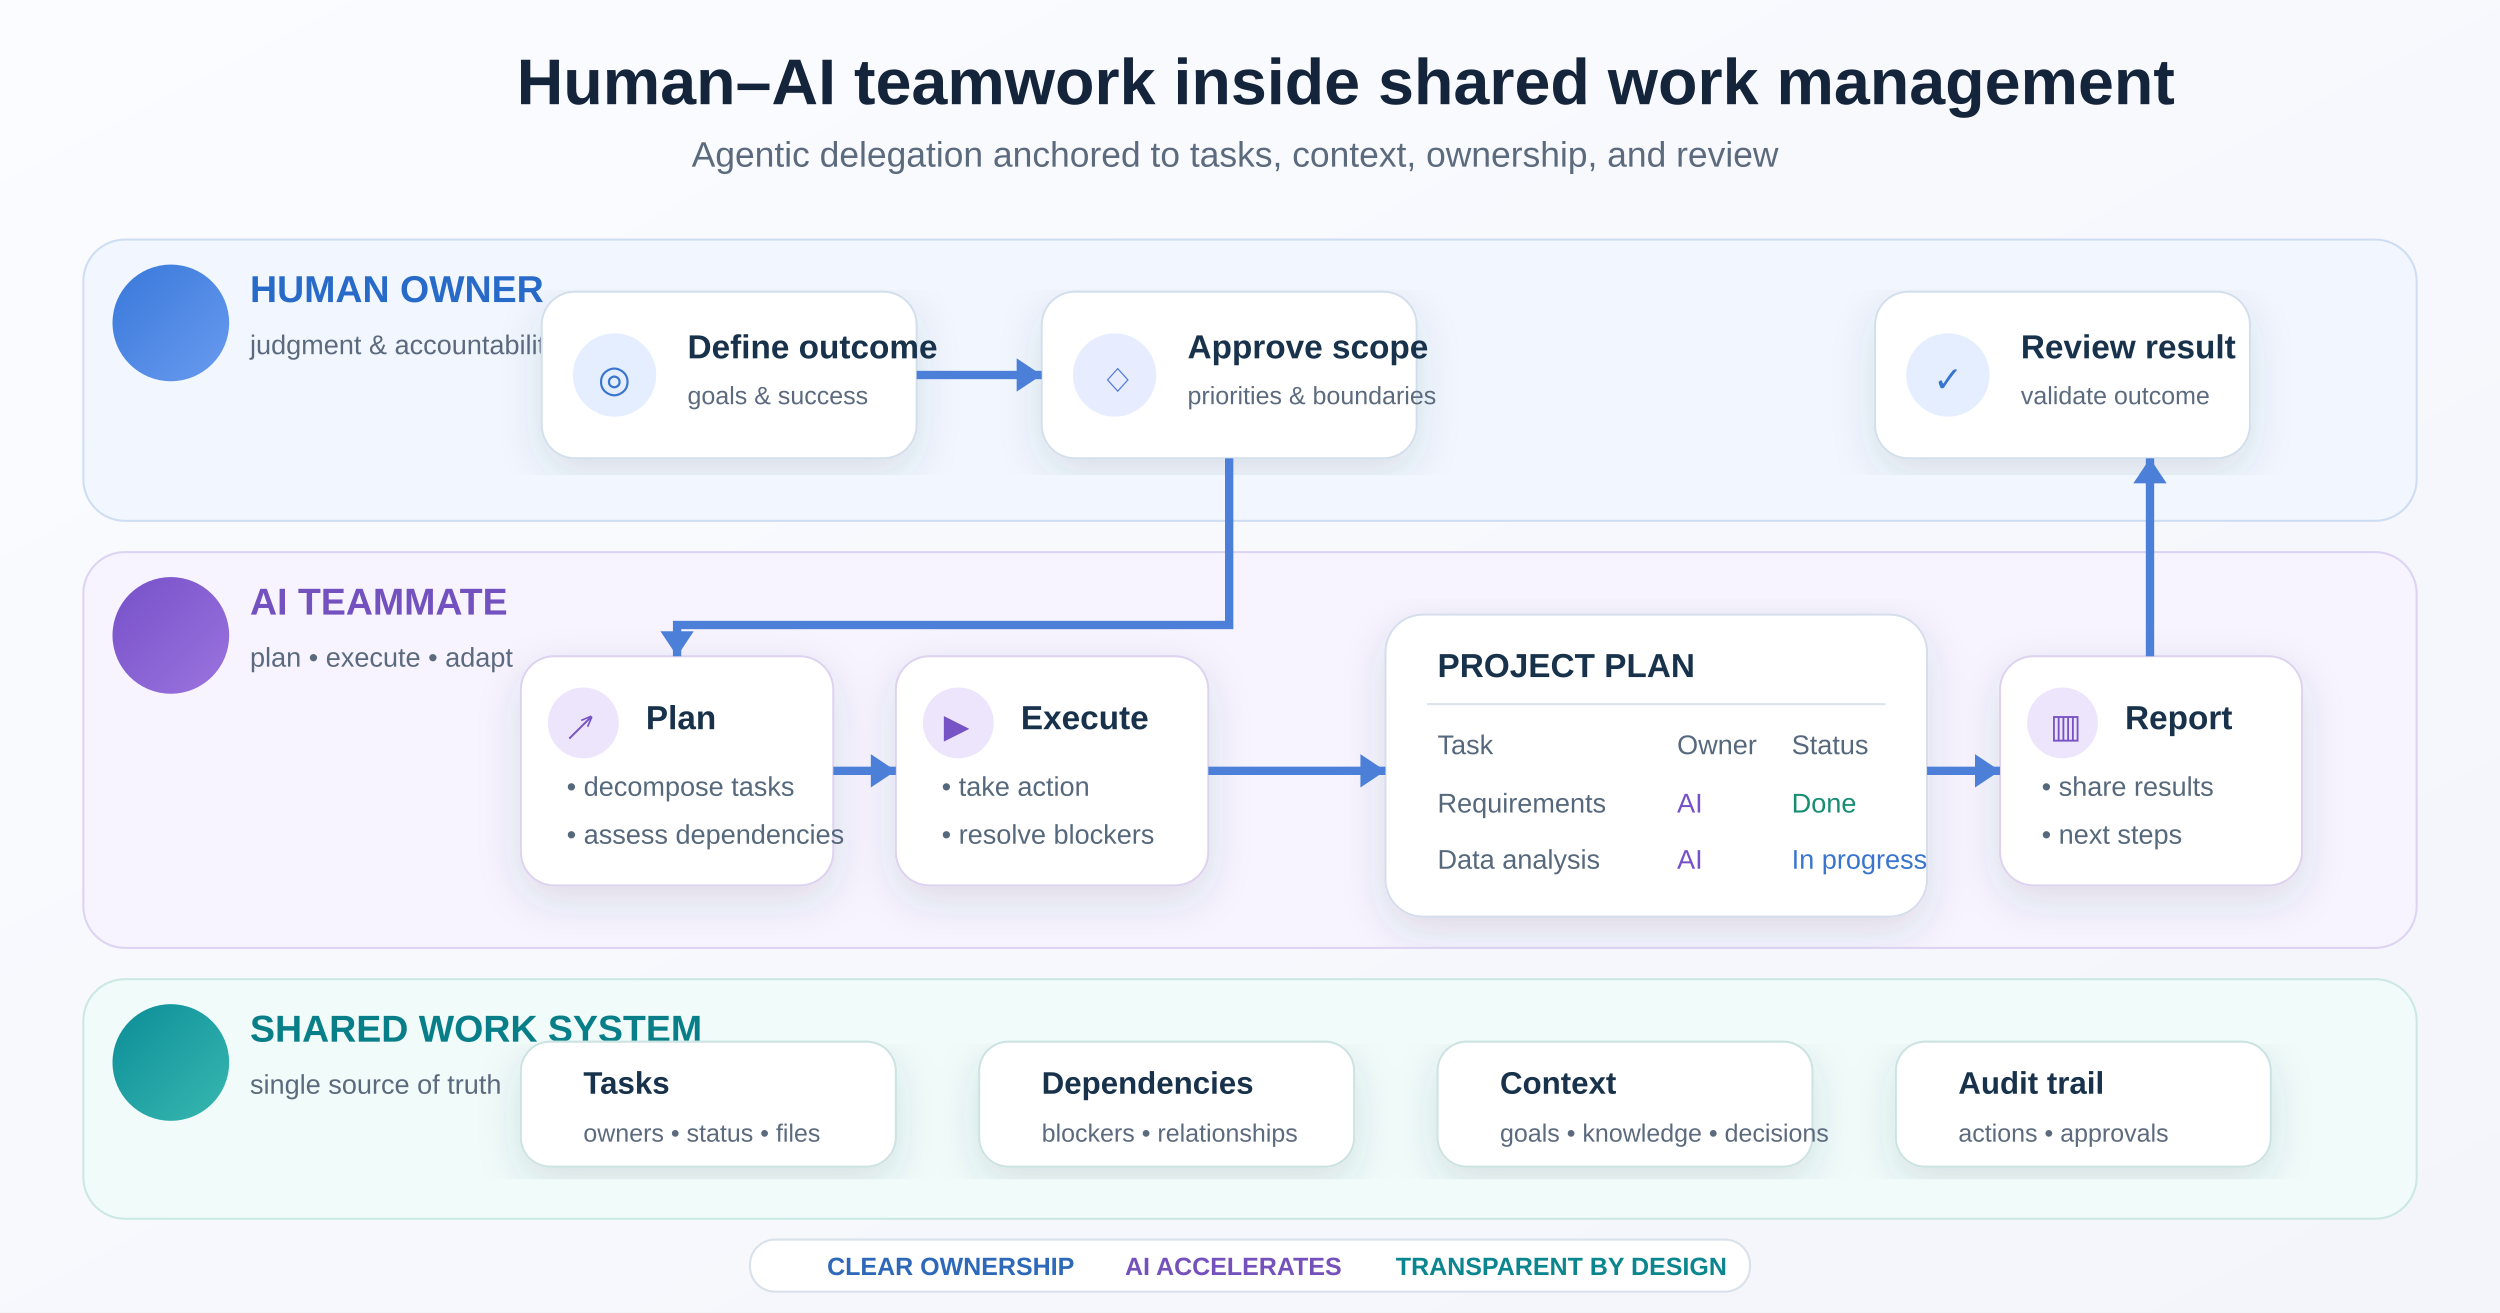
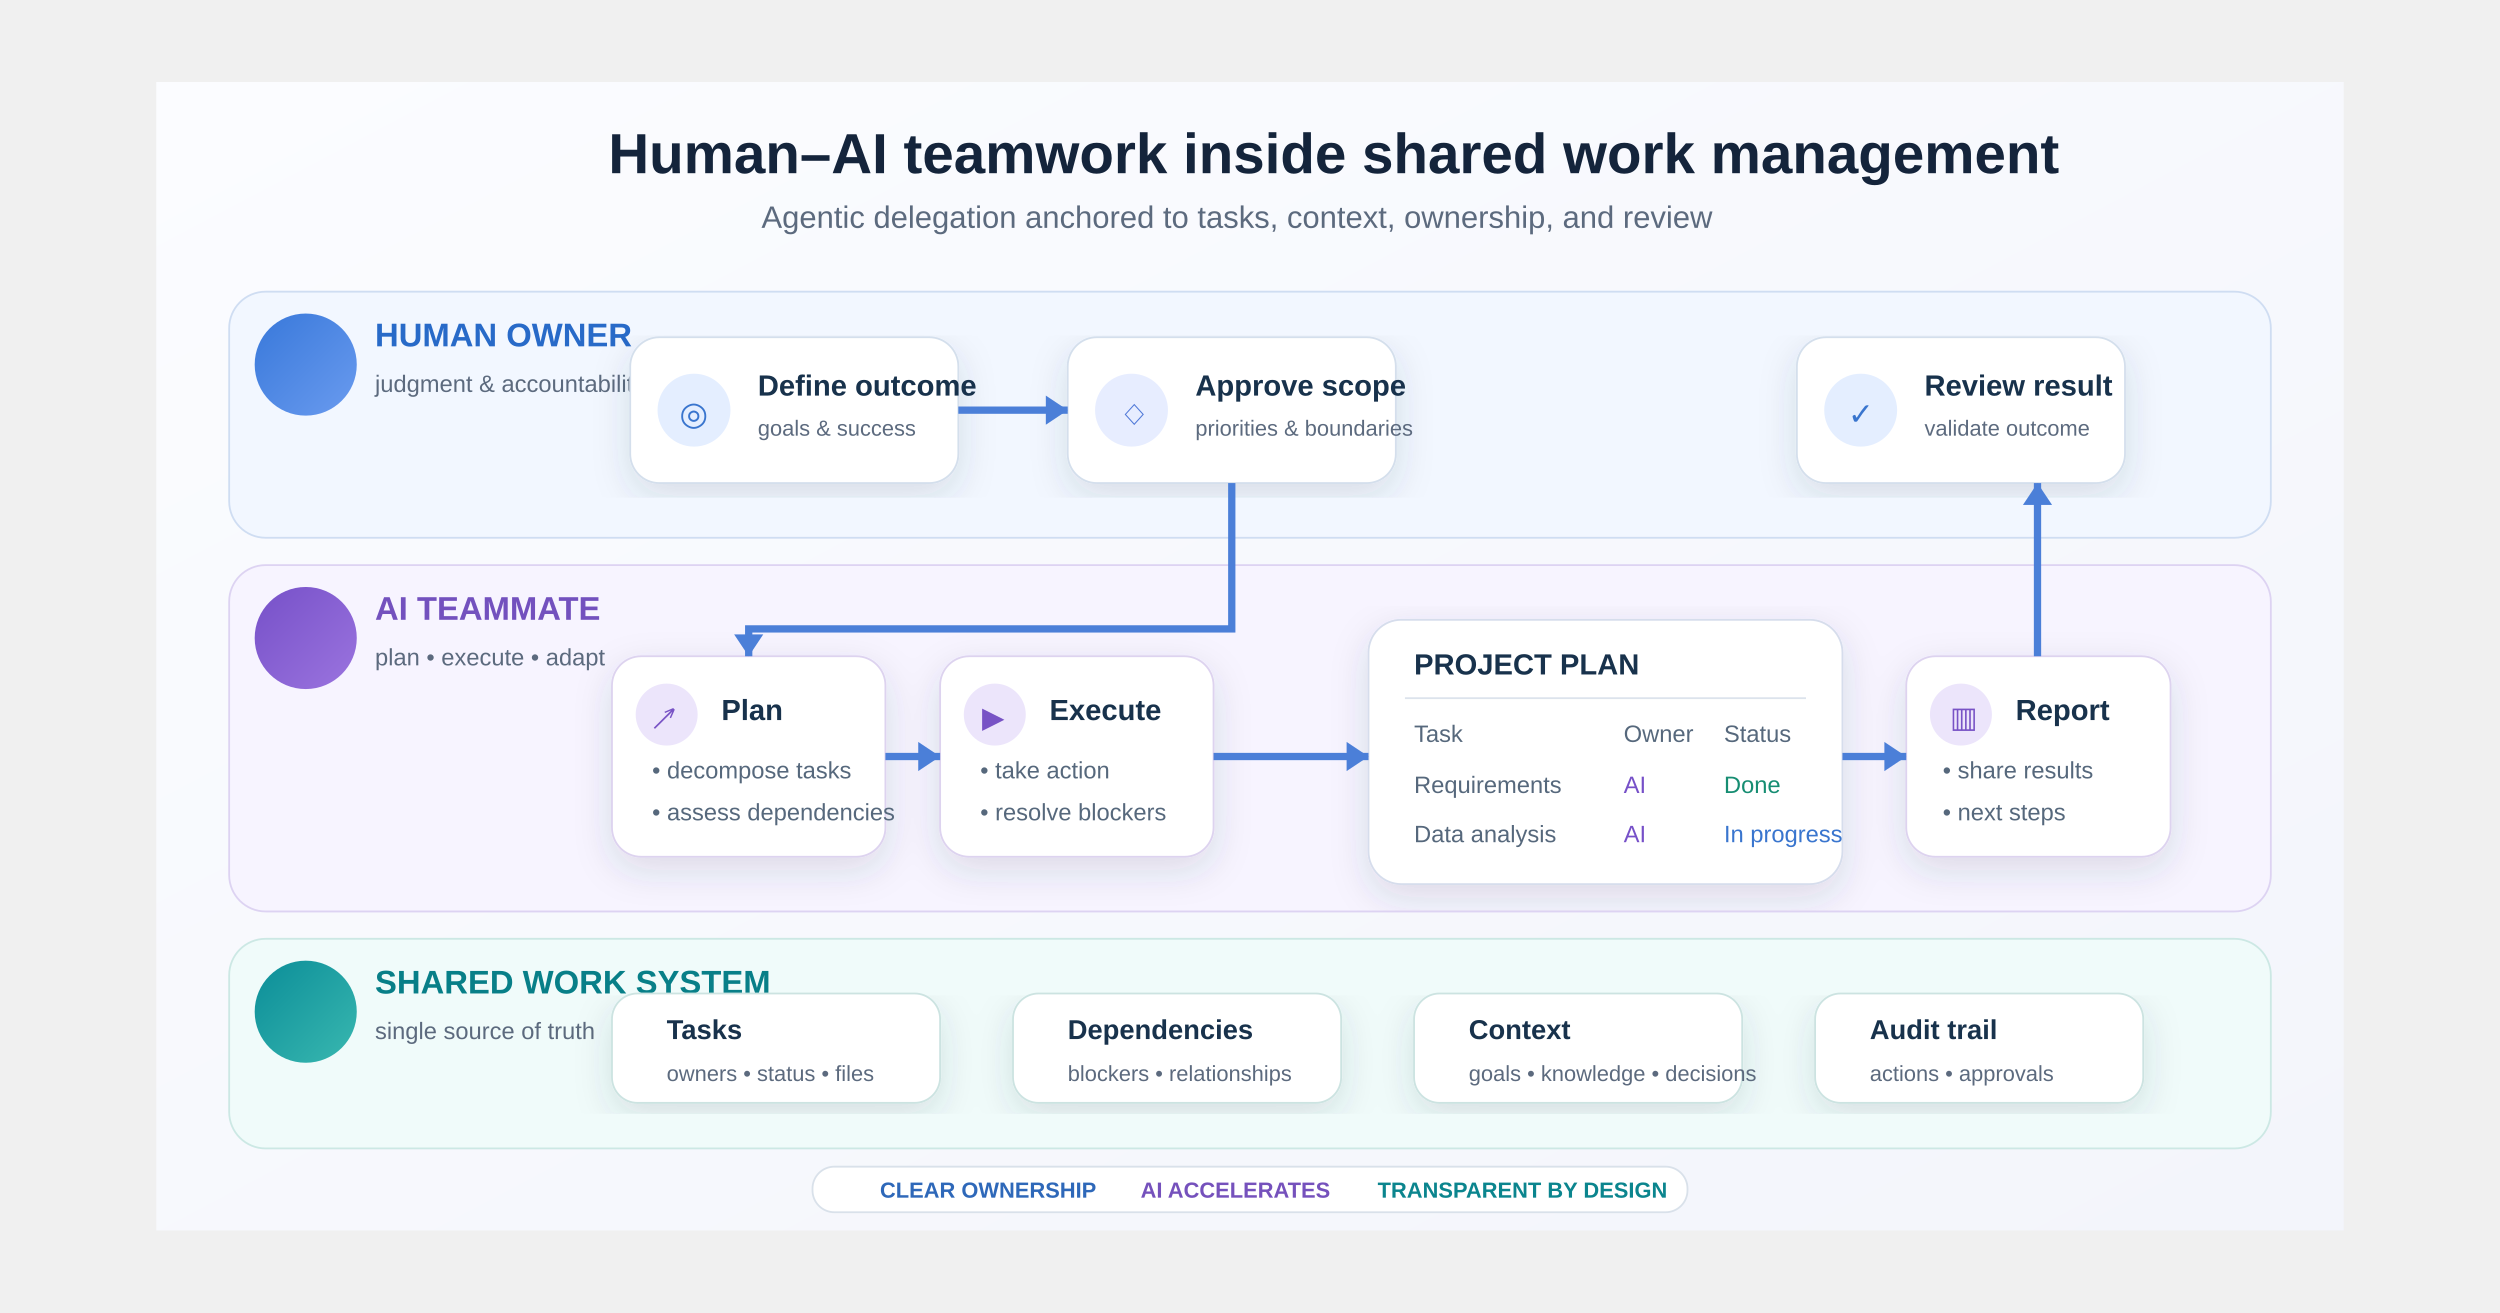
- <svg xmlns="http://www.w3.org/2000/svg" width="1200" height="630" viewBox="0 0 1200 630">
+ <svg xmlns="http://www.w3.org/2000/svg" width="1200" height="630" viewBox="0 -45 1200 720">
  <defs>
    <linearGradient id="bg" x1="0" y1="0" x2="1" y2="1">
      <stop stop-color="#fbfcff" />
      <stop offset="1" stop-color="#f3f5fb" />
    </linearGradient>
    <linearGradient id="human" x1="0" y1="0" x2="1" y2="1">
      <stop stop-color="#3878da" />
      <stop offset="1" stop-color="#6a9bef" />
    </linearGradient>
    <linearGradient id="ai" x1="0" y1="0" x2="1" y2="1">
      <stop stop-color="#7650c8" />
      <stop offset="1" stop-color="#9b74df" />
    </linearGradient>
    <linearGradient id="work" x1="0" y1="0" x2="1" y2="1">
      <stop stop-color="#0b8d98" />
      <stop offset="1" stop-color="#39b8b0" />
    </linearGradient>
    <filter id="s">
      <feDropShadow dx="0" dy="7" stdDeviation="10" flood-color="#2d3d5a" flood-opacity=".14" />
    </filter>
    <style>text{font-family:Arial,Helvetica,sans-serif}.h{font-weight:700;fill:#14243b}.m{fill:#5c6a7e}.lab{font-weight:700;fill:#18324c}.tiny{font-size:13px;fill:#56687c}</style>
  </defs>
  <rect width="1200" height="630" fill="url(#bg)" />
  <text x="248" y="50" font-size="31" class="h">Human–AI teamwork inside shared work management</text>
  <text x="332" y="80" font-size="17" class="m">Agentic delegation anchored to tasks, context, ownership, and review</text>
  <rect x="40" y="115" width="1120" height="135" rx="20" fill="#f2f7ff" stroke="#cfddf2" />
  <rect x="40" y="265" width="1120" height="190" rx="20" fill="#f7f4ff" stroke="#ddd3f2" />
  <rect x="40" y="470" width="1120" height="115" rx="20" fill="#f0fbfa" stroke="#cce8e4" />
  <circle cx="82" cy="155" r="28" fill="url(#human)" />
  <circle cx="82" cy="305" r="28" fill="url(#ai)" />
  <circle cx="82" cy="510" r="28" fill="url(#work)" />
  <text x="120" y="145" font-size="18" fill="#286ac8" font-weight="700">HUMAN OWNER</text>
  <text x="120" y="170" font-size="13" class="m">judgment &amp; accountability</text>
  <text x="120" y="295" font-size="18" fill="#7351be" font-weight="700">AI TEAMMATE</text>
  <text x="120" y="320" font-size="13" class="m">plan • execute • adapt</text>
  <text x="120" y="500" font-size="18" fill="#087f88" font-weight="700">SHARED WORK SYSTEM</text>
  <text x="120" y="525" font-size="13" class="m">single source of truth</text>
  <g filter="url(#s)">
    <rect x="260" y="140" width="180" height="80" rx="16" fill="#fff" stroke="#d4dfec" />
    <rect x="500" y="140" width="180" height="80" rx="16" fill="#fff" stroke="#d4dfec" />
    <rect x="900" y="140" width="180" height="80" rx="16" fill="#fff" stroke="#d4dfec" />
  </g>
  <circle cx="295" cy="180" r="20" fill="#e4eeff" />
  <text x="287" y="188" font-size="18" fill="#3975ce">◎</text>
  <text x="330" y="172" font-size="16" class="lab">Define outcome</text>
  <text x="330" y="194" font-size="12" class="m">goals &amp; success</text>
  <circle cx="535" cy="180" r="20" fill="#e7edff" />
  <text x="528" y="188" font-size="17" fill="#5079d8">◇</text>
  <text x="570" y="172" font-size="16" class="lab">Approve scope</text>
  <text x="570" y="194" font-size="12" class="m">priorities &amp; boundaries</text>
  <circle cx="935" cy="180" r="20" fill="#e4eeff" />
  <text x="928" y="188" font-size="17" fill="#3975ce">✓</text>
  <text x="970" y="172" font-size="16" class="lab">Review result</text>
  <text x="970" y="194" font-size="12" class="m">validate outcome</text>
  <g filter="url(#s)">
    <rect x="250" y="315" width="150" height="110" rx="16" fill="#fff" stroke="#ddd3ef" />
    <rect x="430" y="315" width="150" height="110" rx="16" fill="#fff" stroke="#ddd3ef" />
    <rect x="665" y="295" width="260" height="145" rx="18" fill="#fff" stroke="#d6ddec" />
    <rect x="960" y="315" width="145" height="110" rx="16" fill="#fff" stroke="#ddd3ef" />
  </g>
  <circle cx="280" cy="347" r="17" fill="#ece5fb" />
  <text x="273" y="354" font-size="16" fill="#7853c5">↗</text>
  <text x="310" y="350" font-size="16" class="lab">Plan</text>
  <g class="tiny">
    <text x="272" y="382">• decompose tasks</text>
    <text x="272" y="405">• assess dependencies</text>
  </g>
  <circle cx="460" cy="347" r="17" fill="#ece5fb" />
  <text x="453" y="354" font-size="16" fill="#7853c5">▶</text>
  <text x="490" y="350" font-size="16" class="lab">Execute</text>
  <g class="tiny">
    <text x="452" y="382">• take action</text>
    <text x="452" y="405">• resolve blockers</text>
  </g>
  <text x="690" y="325" font-size="16" class="lab">PROJECT PLAN</text>
  <line x1="685" y1="338" x2="905" y2="338" stroke="#dce3ec" />
  <g class="tiny">
    <text x="690" y="362">Task</text>
    <text x="805" y="362">Owner</text>
    <text x="860" y="362">Status</text>
    <text x="690" y="390">Requirements</text>
    <text x="805" y="390" fill="#7650c8">AI</text>
    <text x="860" y="390" fill="#168d72">Done</text>
    <text x="690" y="417">Data analysis</text>
    <text x="805" y="417" fill="#7650c8">AI</text>
    <text x="860" y="417" fill="#3975ce">In progress</text>
  </g>
  <circle cx="990" cy="347" r="17" fill="#ece5fb" />
  <text x="984" y="354" font-size="16" fill="#7853c5">▥</text>
  <text x="1020" y="350" font-size="16" class="lab">Report</text>
  <g class="tiny">
    <text x="980" y="382">• share results</text>
    <text x="980" y="405">• next steps</text>
  </g>
  <g stroke="#4b7fd8" stroke-width="4" fill="none">
    <path d="M440 180H500" />
    <path d="M590 220V300H325V315" />
    <path d="M400 370H430" />
    <path d="M580 370H665" />
    <path d="M925 370H960" />
    <path d="M1032 315V220" />
  </g>
  <g fill="#4b7fd8">
    <polygon points="500,180 488,172 488,188" />
    <polygon points="325,315 317,303 333,303" />
    <polygon points="430,370 418,362 418,378" />
    <polygon points="665,370 653,362 653,378" />
    <polygon points="960,370 948,362 948,378" />
    <polygon points="1032,220 1024,232 1040,232" />
  </g>
  <g filter="url(#s)">
    <rect x="250" y="500" width="180" height="60" rx="14" fill="#fff" stroke="#cce3e1" />
    <rect x="470" y="500" width="180" height="60" rx="14" fill="#fff" stroke="#cce3e1" />
    <rect x="690" y="500" width="180" height="60" rx="14" fill="#fff" stroke="#cce3e1" />
    <rect x="910" y="500" width="180" height="60" rx="14" fill="#fff" stroke="#cce3e1" />
  </g>
  <text x="280" y="525" font-size="15" class="lab">Tasks</text>
  <text x="280" y="548" font-size="12" class="m">owners • status • files</text>
  <text x="500" y="525" font-size="15" class="lab">Dependencies</text>
  <text x="500" y="548" font-size="12" class="m">blockers • relationships</text>
  <text x="720" y="525" font-size="15" class="lab">Context</text>
  <text x="720" y="548" font-size="12" class="m">goals • knowledge • decisions</text>
  <text x="940" y="525" font-size="15" class="lab">Audit trail</text>
  <text x="940" y="548" font-size="12" class="m">actions • approvals</text>
  <rect x="360" y="595" width="480" height="25" rx="12" fill="#fff" stroke="#d9e1ea" />
  <text x="397" y="612" font-size="12" fill="#2e68b9" font-weight="700">CLEAR OWNERSHIP</text>
  <text x="540" y="612" font-size="12" fill="#7551bc" font-weight="700">AI ACCELERATES</text>
  <text x="670" y="612" font-size="12" fill="#0b858e" font-weight="700">TRANSPARENT BY DESIGN</text>
</svg>
